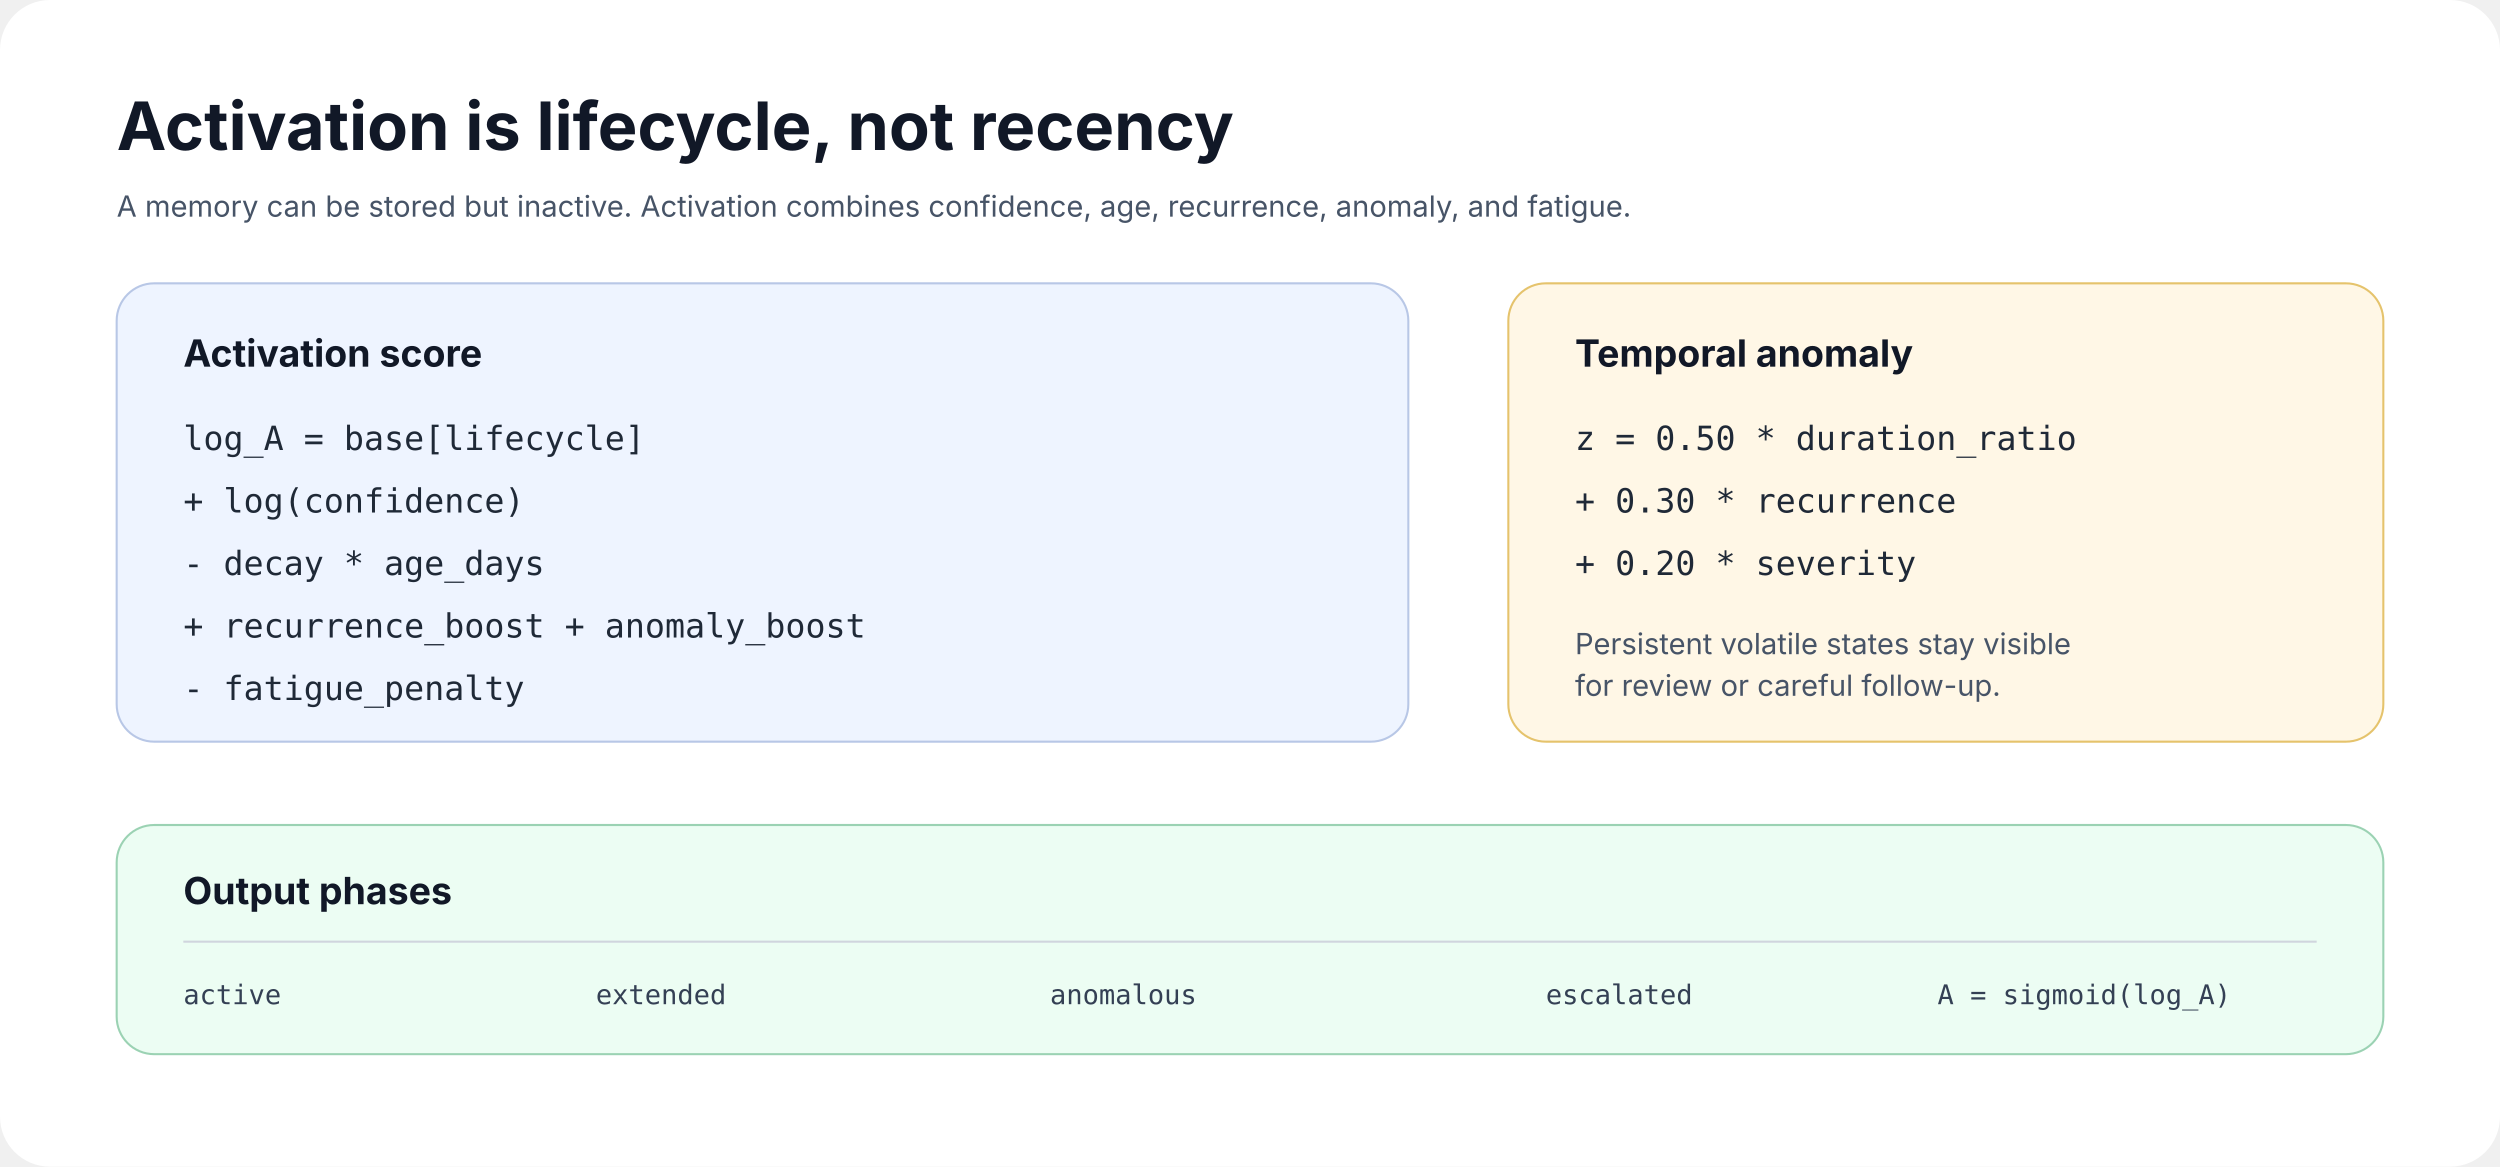
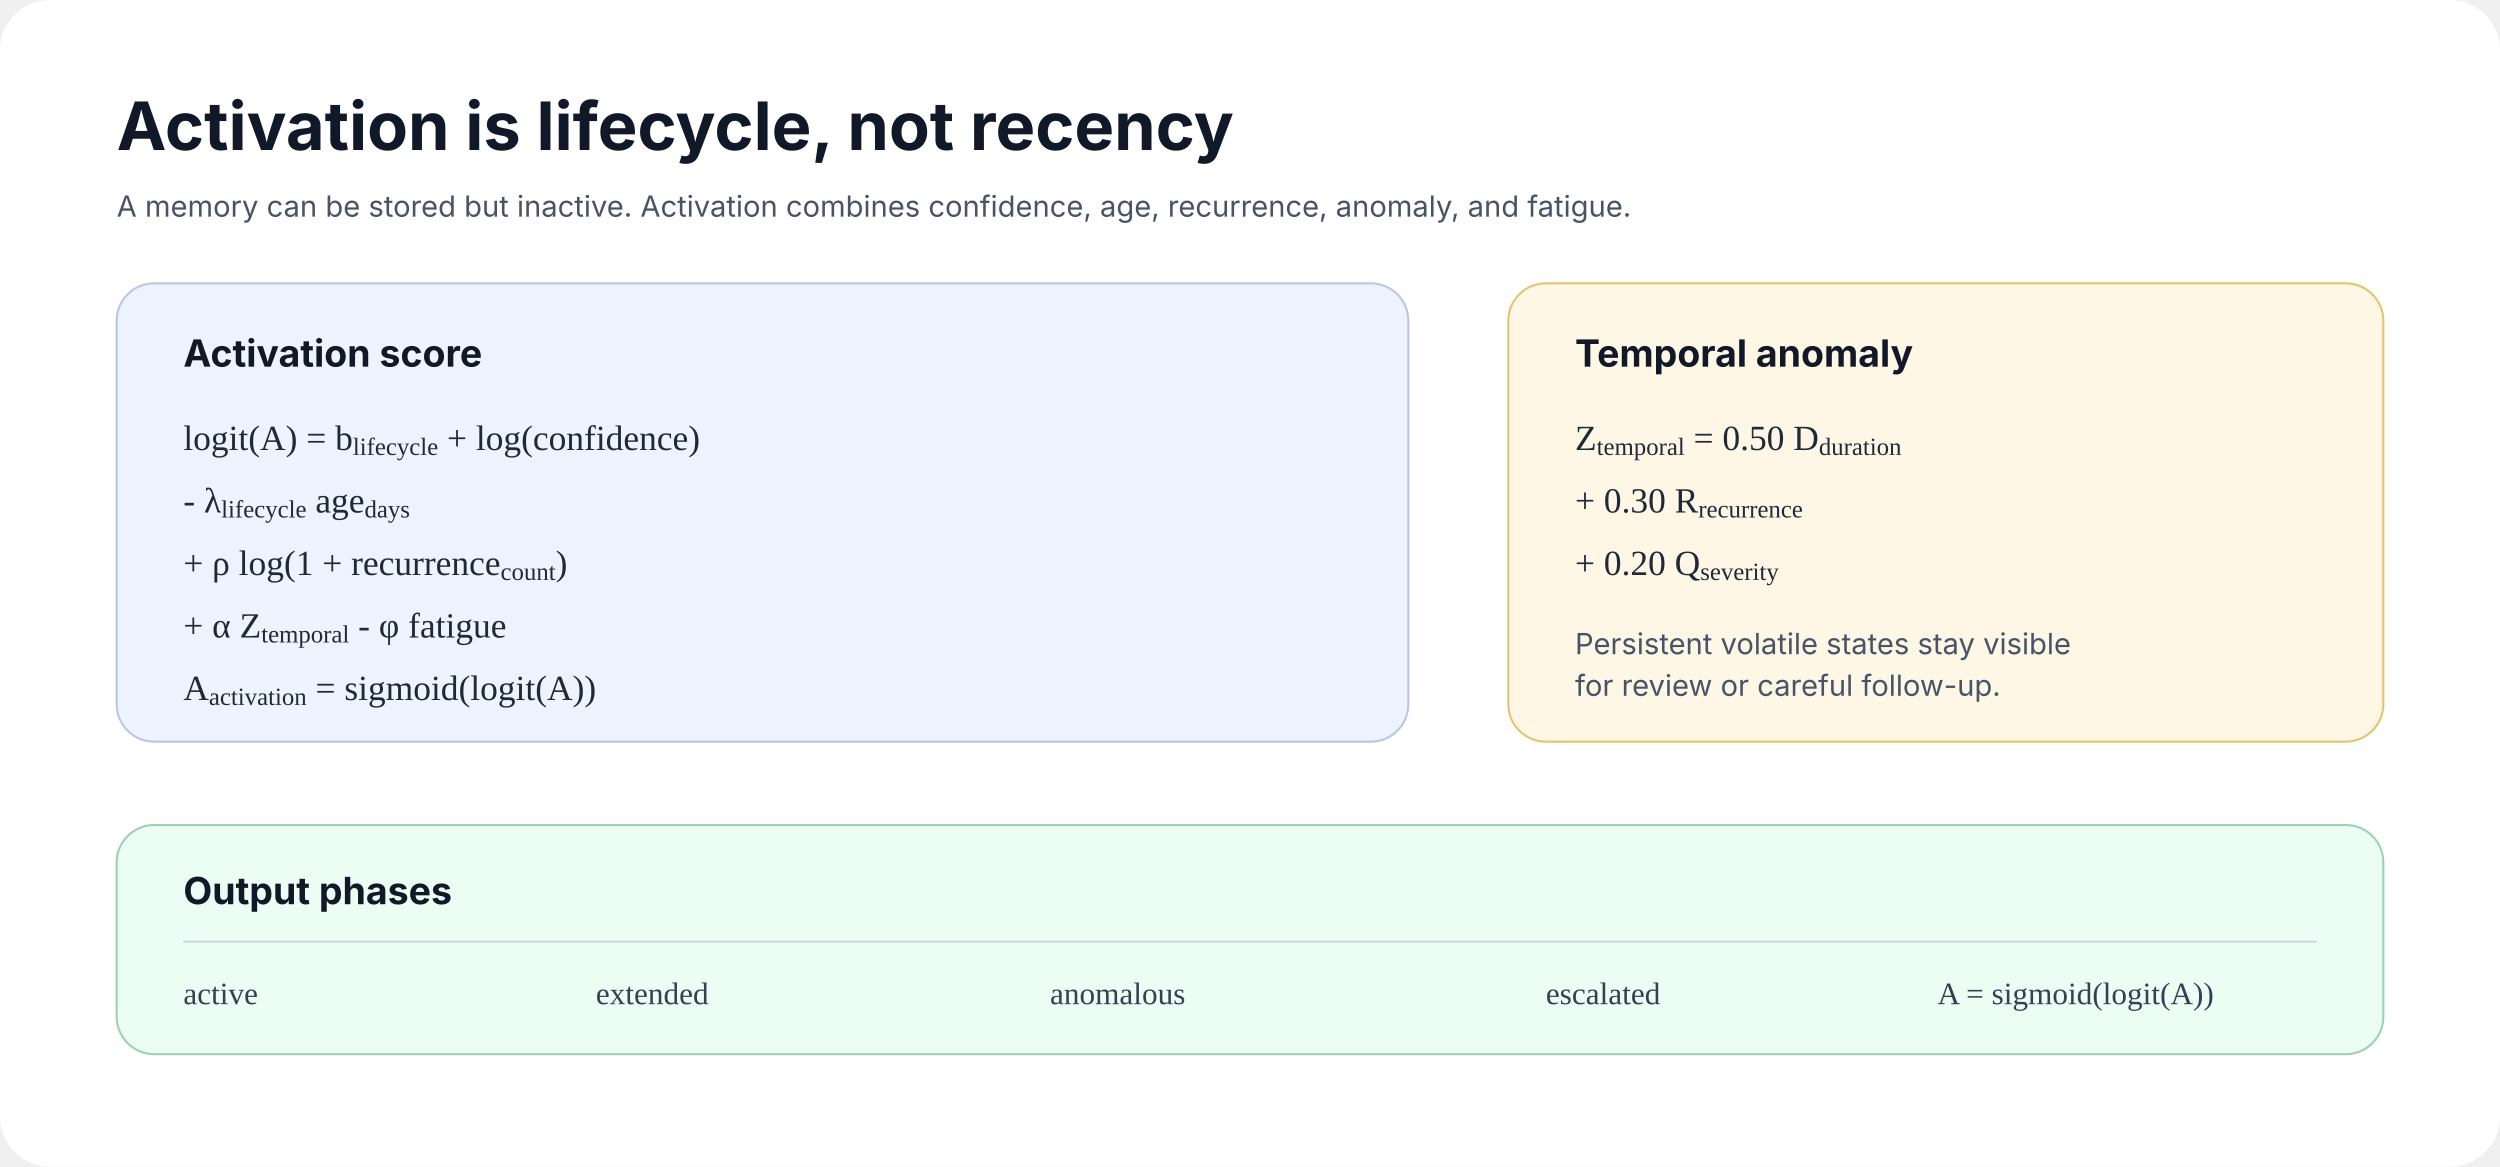
<svg xmlns="http://www.w3.org/2000/svg" width="1200" height="560" viewBox="0 0 1200 560" fill="none" role="img" aria-labelledby="title desc">
  <defs>
    <style>
-       .bg{fill:#fff}.panel{fill:#f8fafc;stroke:#e5e7eb}.formula{fill:#eef4ff;stroke:#b8c7e6}.warn{fill:#fff7e6;stroke:#e5c36c}.state{fill:#ecfdf3;stroke:#9bd2b3}.title{font:700 32px Inter,system-ui,sans-serif;fill:#111827}.h{font:700 18px Inter,system-ui,sans-serif;fill:#111827}.body{font:400 14px Inter,system-ui,sans-serif;fill:#475467}.mono{font:500 16px ui-monospace,SFMono-Regular,Menlo,monospace;fill:#1f2937}.small{font:500 13px ui-monospace,SFMono-Regular,Menlo,monospace;fill:#344054}.rule{stroke:#d0d5dd}
+       .bg{fill:#fff}.panel{fill:#f8fafc;stroke:#e5e7eb}.formula{fill:#eef4ff;stroke:#b8c7e6}.warn{fill:#fff7e6;stroke:#e5c36c}.state{fill:#ecfdf3;stroke:#9bd2b3}.title{font:700 32px Inter,system-ui,sans-serif;fill:#111827}.h{font:700 18px Inter,system-ui,sans-serif;fill:#111827}.body{font:400 14px Inter,system-ui,sans-serif;fill:#475467}.math{font:500 17px Georgia,"Times New Roman",serif;fill:#1f2937}.math-small{font:500 15px Georgia,"Times New Roman",serif;fill:#344054}.sub{font-size:70%;baseline-shift:sub}.rule{stroke:#d0d5dd}
    </style>
  </defs>
  <rect width="1200" height="560" rx="24" class="bg" />
  <text x="56" y="72" class="title">Activation is lifecycle, not recency</text>
  <text x="56" y="104" class="body">A memory can be stored but inactive. Activation combines confidence, age, recurrence, anomaly, and fatigue.</text>
  <rect x="56" y="136" width="620" height="220" rx="18" class="formula" />
  <text x="88" y="176" class="h">Activation score</text>
-   <text x="88" y="216" class="mono">log_A = base[lifecycle]</text>
-   <text x="88" y="246" class="mono">      + log(confidence)</text>
-   <text x="88" y="276" class="mono">      - decay * age_days</text>
-   <text x="88" y="306" class="mono">      + recurrence_boost + anomaly_boost</text>
-   <text x="88" y="336" class="mono">      - fatigue_penalty</text>
+   <text x="88" y="216" class="math">logit(A) = b<tspan class="sub">lifecycle</tspan> + log(confidence)</text>
+   <text x="88" y="246" class="math">- λ<tspan class="sub">lifecycle</tspan> age<tspan class="sub">days</tspan>
+   </text>
+   <text x="88" y="276" class="math">+ ρ log(1 + recurrence<tspan class="sub">count</tspan>)</text>
+   <text x="88" y="306" class="math">+ α Z<tspan class="sub">temporal</tspan> - φ fatigue</text>
+   <text x="88" y="336" class="math">A<tspan class="sub">activation</tspan> = sigmoid(logit(A))</text>
  <rect x="724" y="136" width="420" height="220" rx="18" class="warn" />
  <text x="756" y="176" class="h">Temporal anomaly</text>
-   <text x="756" y="216" class="mono">z = 0.50 * duration_ratio</text>
-   <text x="756" y="246" class="mono">  + 0.30 * recurrence</text>
-   <text x="756" y="276" class="mono">  + 0.20 * severity</text>
+   <text x="756" y="216" class="math">Z<tspan class="sub">temporal</tspan> = 0.50 D<tspan class="sub">duration</tspan>
+   </text>
+   <text x="756" y="246" class="math">+ 0.30 R<tspan class="sub">recurrence</tspan>
+   </text>
+   <text x="756" y="276" class="math">+ 0.20 Q<tspan class="sub">severity</tspan>
+   </text>
  <text x="756" y="314" class="body">
    <tspan x="756" dy="0">Persistent volatile states stay visible</tspan>
    <tspan x="756" dy="20">for review or careful follow-up.</tspan>
  </text>
  <rect x="56" y="396" width="1088" height="110" rx="18" class="state" />
  <text x="88" y="434" class="h">Output phases</text>
  <line x1="88" y1="452" x2="1112" y2="452" class="rule" />
-   <text x="88" y="482" class="small">active</text>
-   <text x="286" y="482" class="small">extended</text>
-   <text x="504" y="482" class="small">anomalous</text>
-   <text x="742" y="482" class="small">escalated</text>
-   <text x="930" y="482" class="small">A = sigmoid(log_A)</text>
+   <text x="88" y="482" class="math-small">active</text>
+   <text x="286" y="482" class="math-small">extended</text>
+   <text x="504" y="482" class="math-small">anomalous</text>
+   <text x="742" y="482" class="math-small">escalated</text>
+   <text x="930" y="482" class="math-small">A = sigmoid(logit(A))</text>
</svg>
